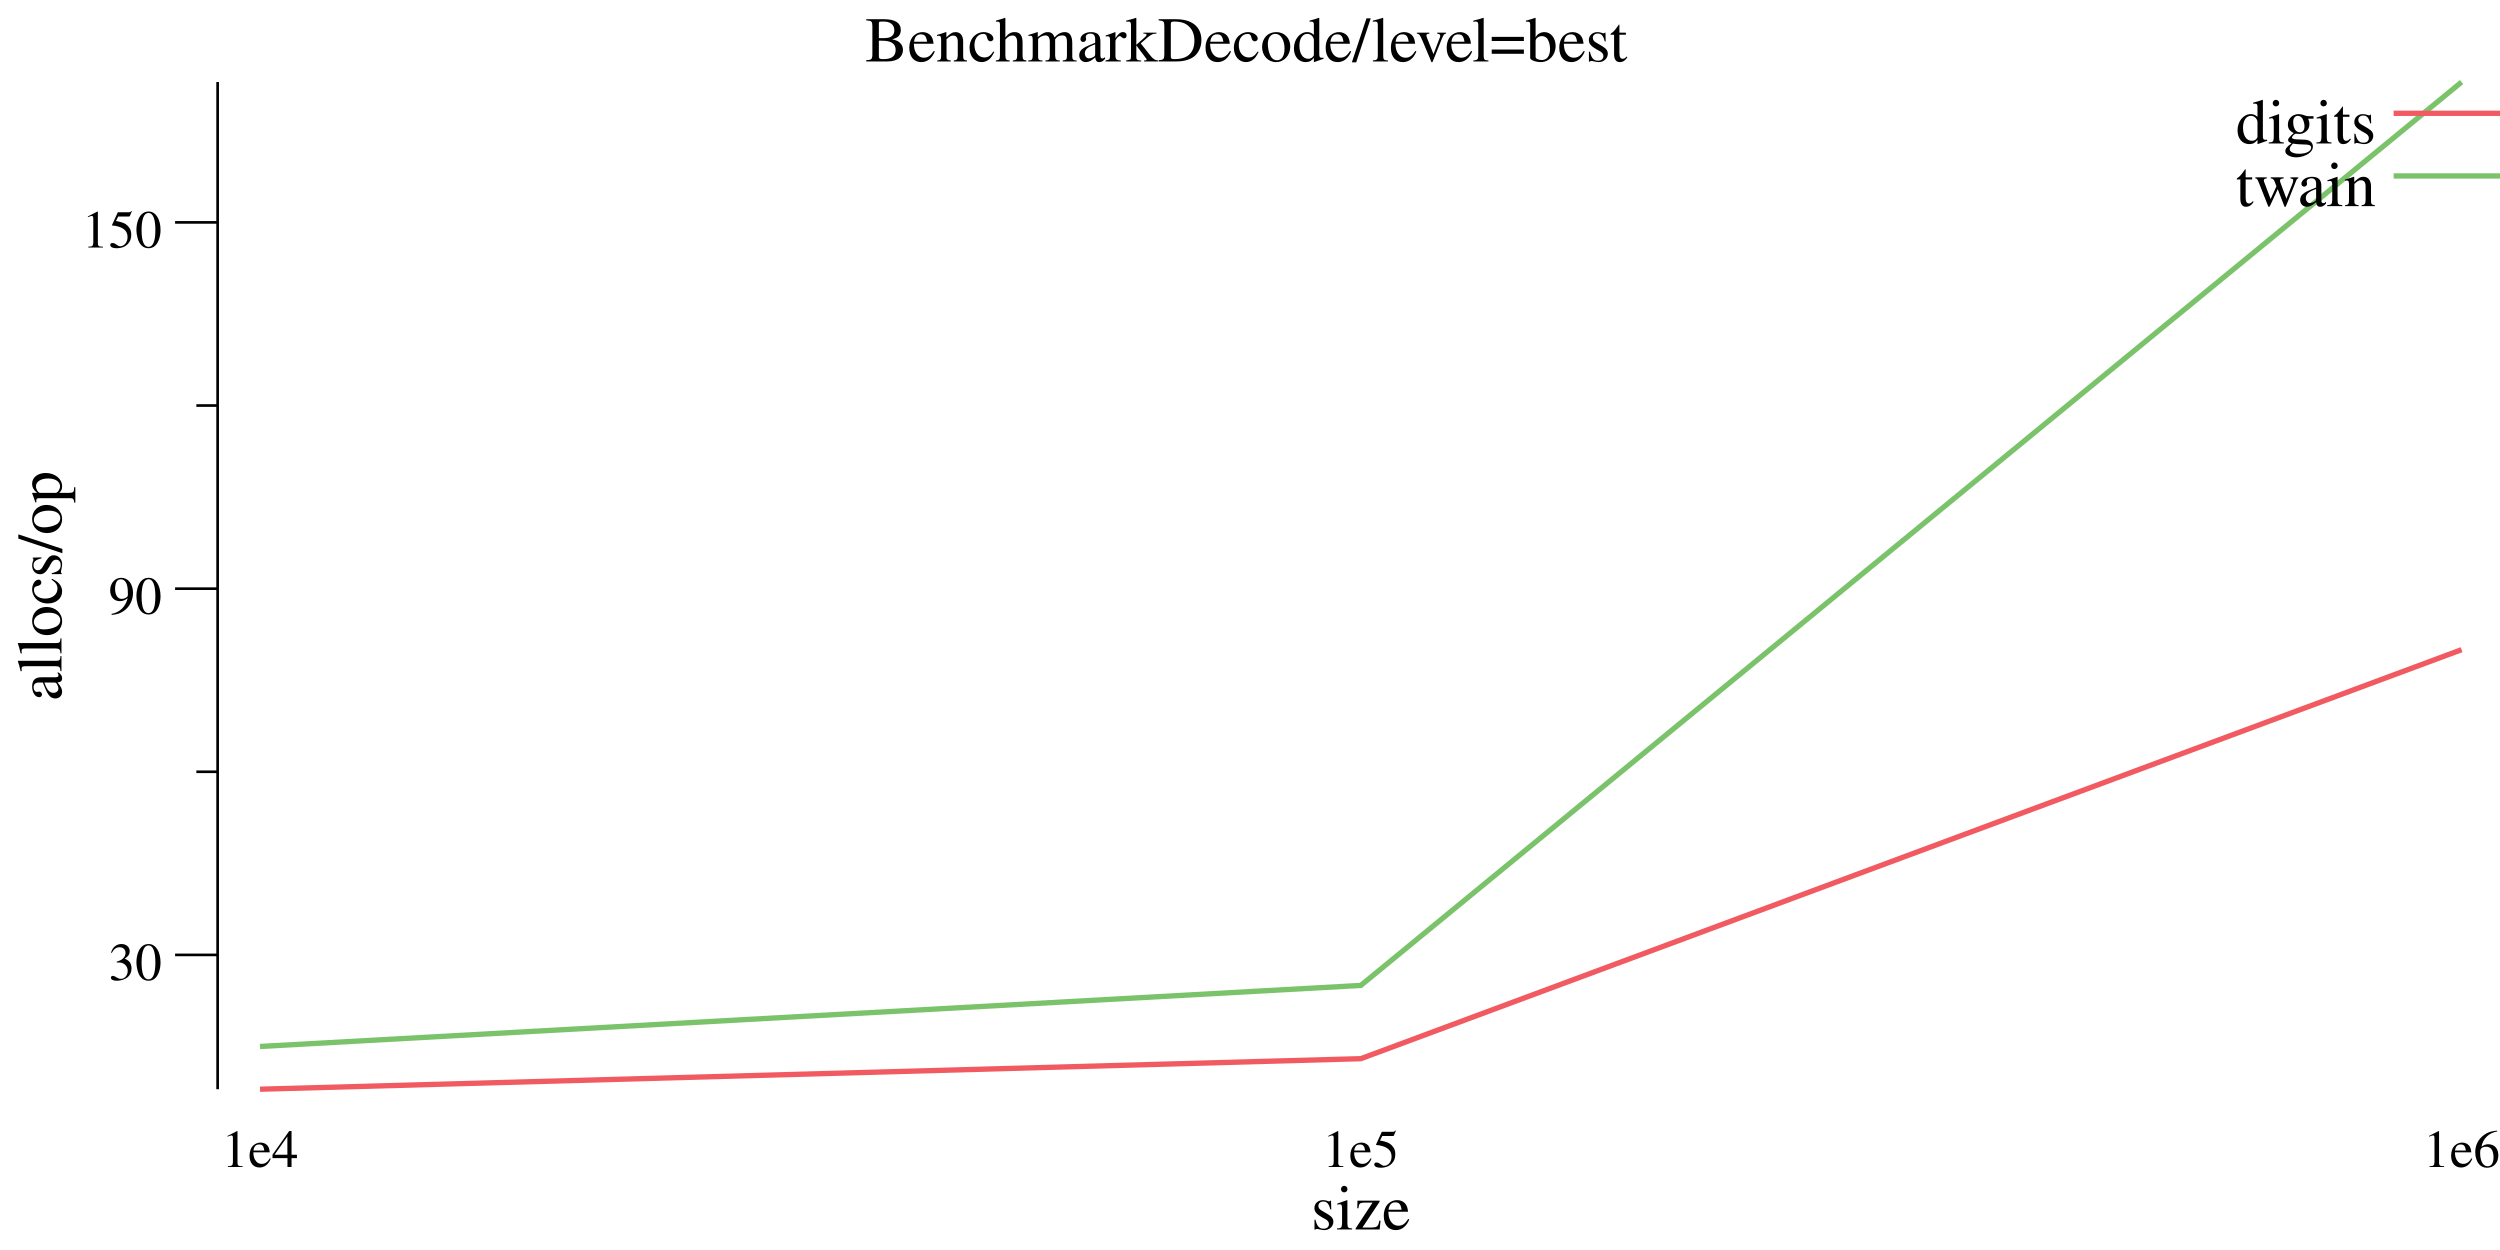
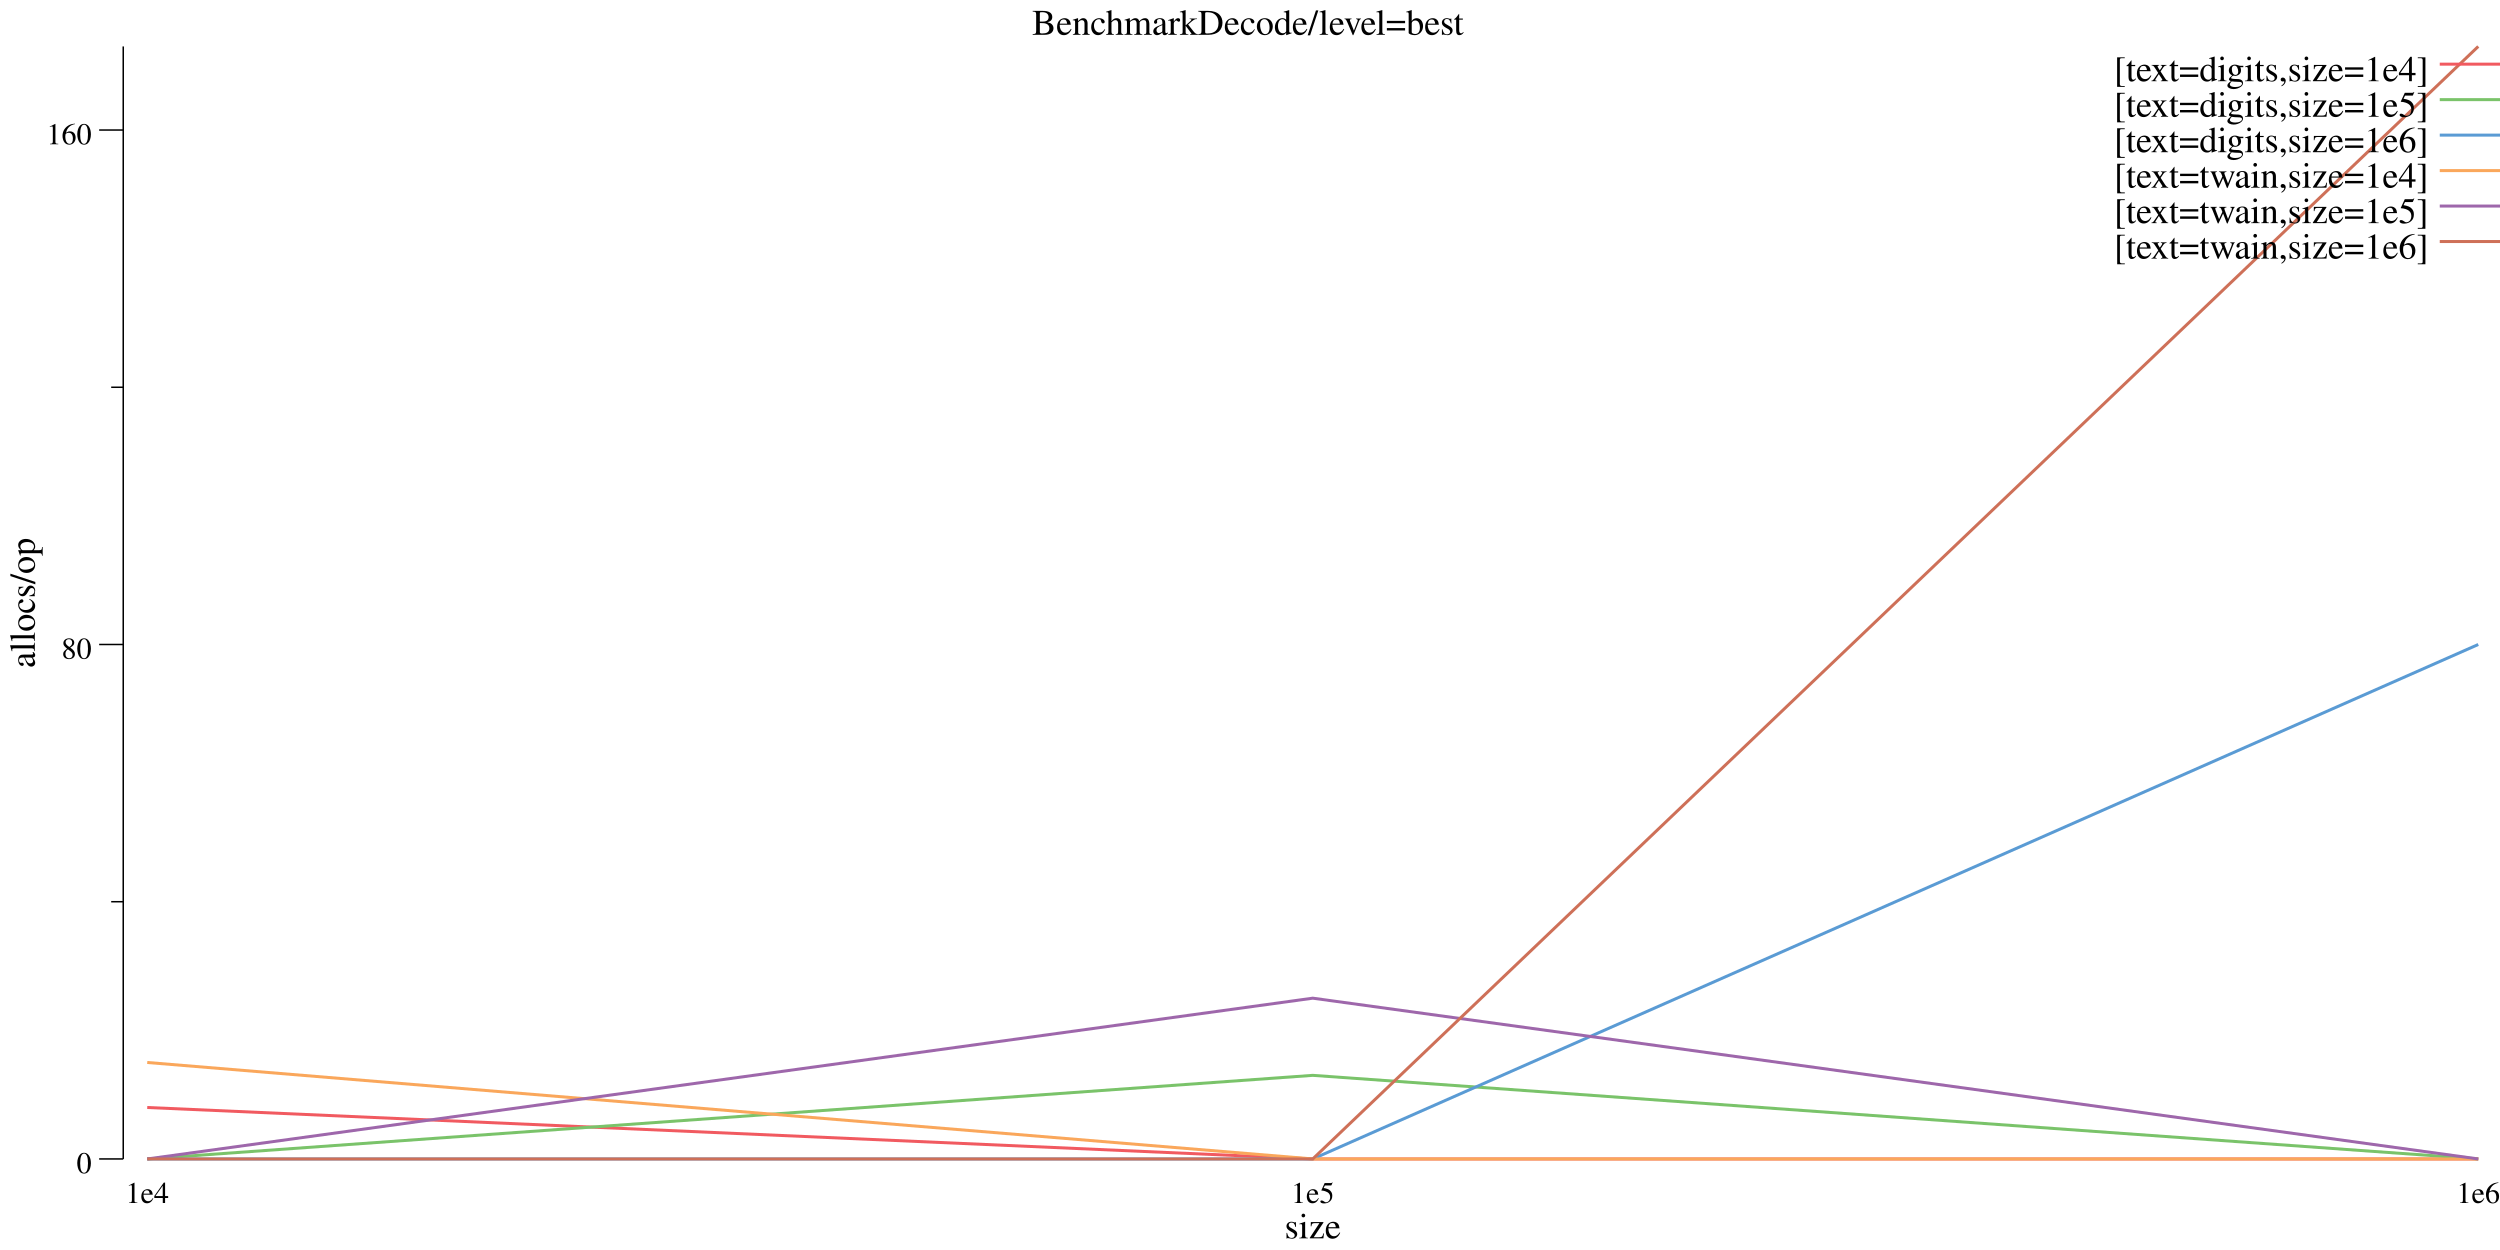
- <svg xmlns="http://www.w3.org/2000/svg" width="470pt" height="235pt" viewBox="0 0 470 235">
-   <g transform="scale(1, -1) translate(0, -235)">
-     <path d="M0,0L470,0L470,235L0,235Z" style="fill:#FFFFFF" />
-     <text x="162.65" y="-223.45" transform="scale(1, -1)" style="font-family:Times;font-weight:normal;font-style:normal;font-size:12px">BenchmarkDecode/level=best</text>
-     <text x="246.5" y="-3.861" transform="scale(1, -1)" style="font-family:Times;font-weight:normal;font-style:normal;font-size:12px">size</text>
+ <svg xmlns="http://www.w3.org/2000/svg" width="830pt" height="415pt" viewBox="0 0 830 415">
+   <g transform="scale(1, -1) translate(0, -415)">
+     <path d="M0,0L830,0L830,415L0,415Z" style="fill:#FFFFFF" />
+     <text x="342.65" y="-403.45" transform="scale(1, -1)" style="font-family:Times;font-weight:normal;font-style:normal;font-size:12px">BenchmarkDecode/level=best</text>
+     <text x="426.5" y="-3.861" transform="scale(1, -1)" style="font-family:Times;font-weight:normal;font-style:normal;font-size:12px">size</text>
    <text x="41.666" y="-15.602" transform="scale(1, -1)" style="font-family:Times;font-weight:normal;font-style:normal;font-size:10px">1e4</text>
-     <text x="248.61" y="-15.602" transform="scale(1, -1)" style="font-family:Times;font-weight:normal;font-style:normal;font-size:10px">1e5</text>
-     <text x="455.56" y="-15.602" transform="scale(1, -1)" style="font-family:Times;font-weight:normal;font-style:normal;font-size:10px">1e6</text>
+     <text x="428.61" y="-15.602" transform="scale(1, -1)" style="font-family:Times;font-weight:normal;font-style:normal;font-size:10px">1e5</text>
+     <text x="815.56" y="-15.602" transform="scale(1, -1)" style="font-family:Times;font-weight:normal;font-style:normal;font-size:10px">1e6</text>
    <g transform="rotate(90)">
-       <text x="103.25" y="11.555" transform="scale(1, -1)" style="font-family:Times;font-weight:normal;font-style:normal;font-size:12px">allocs/op</text>
+       <text x="193.25" y="11.555" transform="scale(1, -1)" style="font-family:Times;font-weight:normal;font-style:normal;font-size:12px">allocs/op</text>
    </g>
-     <text x="20.416" y="-50.756" transform="scale(1, -1)" style="font-family:Times;font-weight:normal;font-style:normal;font-size:10px">30</text>
-     <text x="20.416" y="-119.61" transform="scale(1, -1)" style="font-family:Times;font-weight:normal;font-style:normal;font-size:10px">90</text>
-     <text x="15.416" y="-188.47" transform="scale(1, -1)" style="font-family:Times;font-weight:normal;font-style:normal;font-size:10px">150</text>
-     <path d="M32.916,55.478L40.916,55.478" style="fill:none;stroke:#000000;stroke-width:0.5" />
-     <path d="M32.916,124.33L40.916,124.33" style="fill:none;stroke:#000000;stroke-width:0.5" />
-     <path d="M32.916,193.19L40.916,193.19" style="fill:none;stroke:#000000;stroke-width:0.5" />
-     <path d="M36.916,89.906L40.916,89.906" style="fill:none;stroke:#000000;stroke-width:0.5" />
-     <path d="M36.916,158.76L40.916,158.76" style="fill:none;stroke:#000000;stroke-width:0.5" />
-     <path d="M40.916,30.23L40.916,219.58" style="fill:none;stroke:#000000;stroke-width:0.5" />
-     <path d="M48.885,30.23L255.83,35.968L462.78,112.86" style="fill:none;stroke:#F15A60" />
-     <path d="M48.885,38.264L255.83,49.74L462.78,219.58" style="fill:none;stroke:#7AC36A" />
-     <path d="M450,213.7L470,213.7" style="fill:none;stroke:#F15A60" />
-     <text x="420.33" y="-208.03" transform="scale(1, -1)" style="font-family:Times;font-weight:normal;font-style:normal;font-size:12px">digits</text>
-     <path d="M450,201.92L470,201.92" style="fill:none;stroke:#7AC36A" />
-     <text x="420.34" y="-196.25" transform="scale(1, -1)" style="font-family:Times;font-weight:normal;font-style:normal;font-size:12px">twain</text>
+     <text x="25.416" y="-25.509" transform="scale(1, -1)" style="font-family:Times;font-weight:normal;font-style:normal;font-size:10px">0</text>
+     <text x="20.416" y="-196.31" transform="scale(1, -1)" style="font-family:Times;font-weight:normal;font-style:normal;font-size:10px">80</text>
+     <text x="15.416" y="-367.11" transform="scale(1, -1)" style="font-family:Times;font-weight:normal;font-style:normal;font-size:10px">160</text>
+     <path d="M32.916,30.23L40.916,30.23" style="fill:none;stroke:#000000;stroke-width:0.5" />
+     <path d="M32.916,201.03L40.916,201.03" style="fill:none;stroke:#000000;stroke-width:0.5" />
+     <path d="M32.916,371.83L40.916,371.83" style="fill:none;stroke:#000000;stroke-width:0.5" />
+     <path d="M36.916,115.63L40.916,115.63" style="fill:none;stroke:#000000;stroke-width:0.5" />
+     <path d="M36.916,286.43L40.916,286.43" style="fill:none;stroke:#000000;stroke-width:0.5" />
+     <path d="M40.916,30.23L40.916,399.58" style="fill:none;stroke:#000000;stroke-width:0.5" />
+     <path d="M48.885,47.31L435.83,30.23L822.78,30.23" style="fill:none;stroke:#F15A60" />
+     <path d="M48.885,30.23L435.83,57.985L822.78,30.23" style="fill:none;stroke:#7AC36A" />
+     <path d="M48.885,30.23L435.83,30.23L822.78,201.03" style="fill:none;stroke:#5A9BD4" />
+     <path d="M48.885,62.255L435.83,30.23L822.78,30.23" style="fill:none;stroke:#FAA75B" />
+     <path d="M48.885,30.23L435.83,83.605L822.78,30.23" style="fill:none;stroke:#9E67AB" />
+     <path d="M48.885,30.23L435.83,30.23L822.78,399.58" style="fill:none;stroke:#CE7058" />
+     <path d="M810,393.7L830,393.7" style="fill:none;stroke:#F15A60" />
+     <text x="701.82" y="-388.03" transform="scale(1, -1)" style="font-family:Times;font-weight:normal;font-style:normal;font-size:12px">[text=digits,size=1e4]</text>
+     <path d="M810,381.92L830,381.92" style="fill:none;stroke:#7AC36A" />
+     <text x="701.82" y="-376.25" transform="scale(1, -1)" style="font-family:Times;font-weight:normal;font-style:normal;font-size:12px">[text=digits,size=1e5]</text>
+     <path d="M810,370.14L830,370.14" style="fill:none;stroke:#5A9BD4" />
+     <text x="701.82" y="-364.47" transform="scale(1, -1)" style="font-family:Times;font-weight:normal;font-style:normal;font-size:12px">[text=digits,size=1e6]</text>
+     <path d="M810,358.36L830,358.36" style="fill:none;stroke:#FAA75B" />
+     <text x="701.84" y="-352.7" transform="scale(1, -1)" style="font-family:Times;font-weight:normal;font-style:normal;font-size:12px">[text=twain,size=1e4]</text>
+     <path d="M810,346.59L830,346.59" style="fill:none;stroke:#9E67AB" />
+     <text x="701.84" y="-340.92" transform="scale(1, -1)" style="font-family:Times;font-weight:normal;font-style:normal;font-size:12px">[text=twain,size=1e5]</text>
+     <path d="M810,334.81L830,334.81" style="fill:none;stroke:#CE7058" />
+     <text x="701.84" y="-329.14" transform="scale(1, -1)" style="font-family:Times;font-weight:normal;font-style:normal;font-size:12px">[text=twain,size=1e6]</text>
  </g>
</svg>
